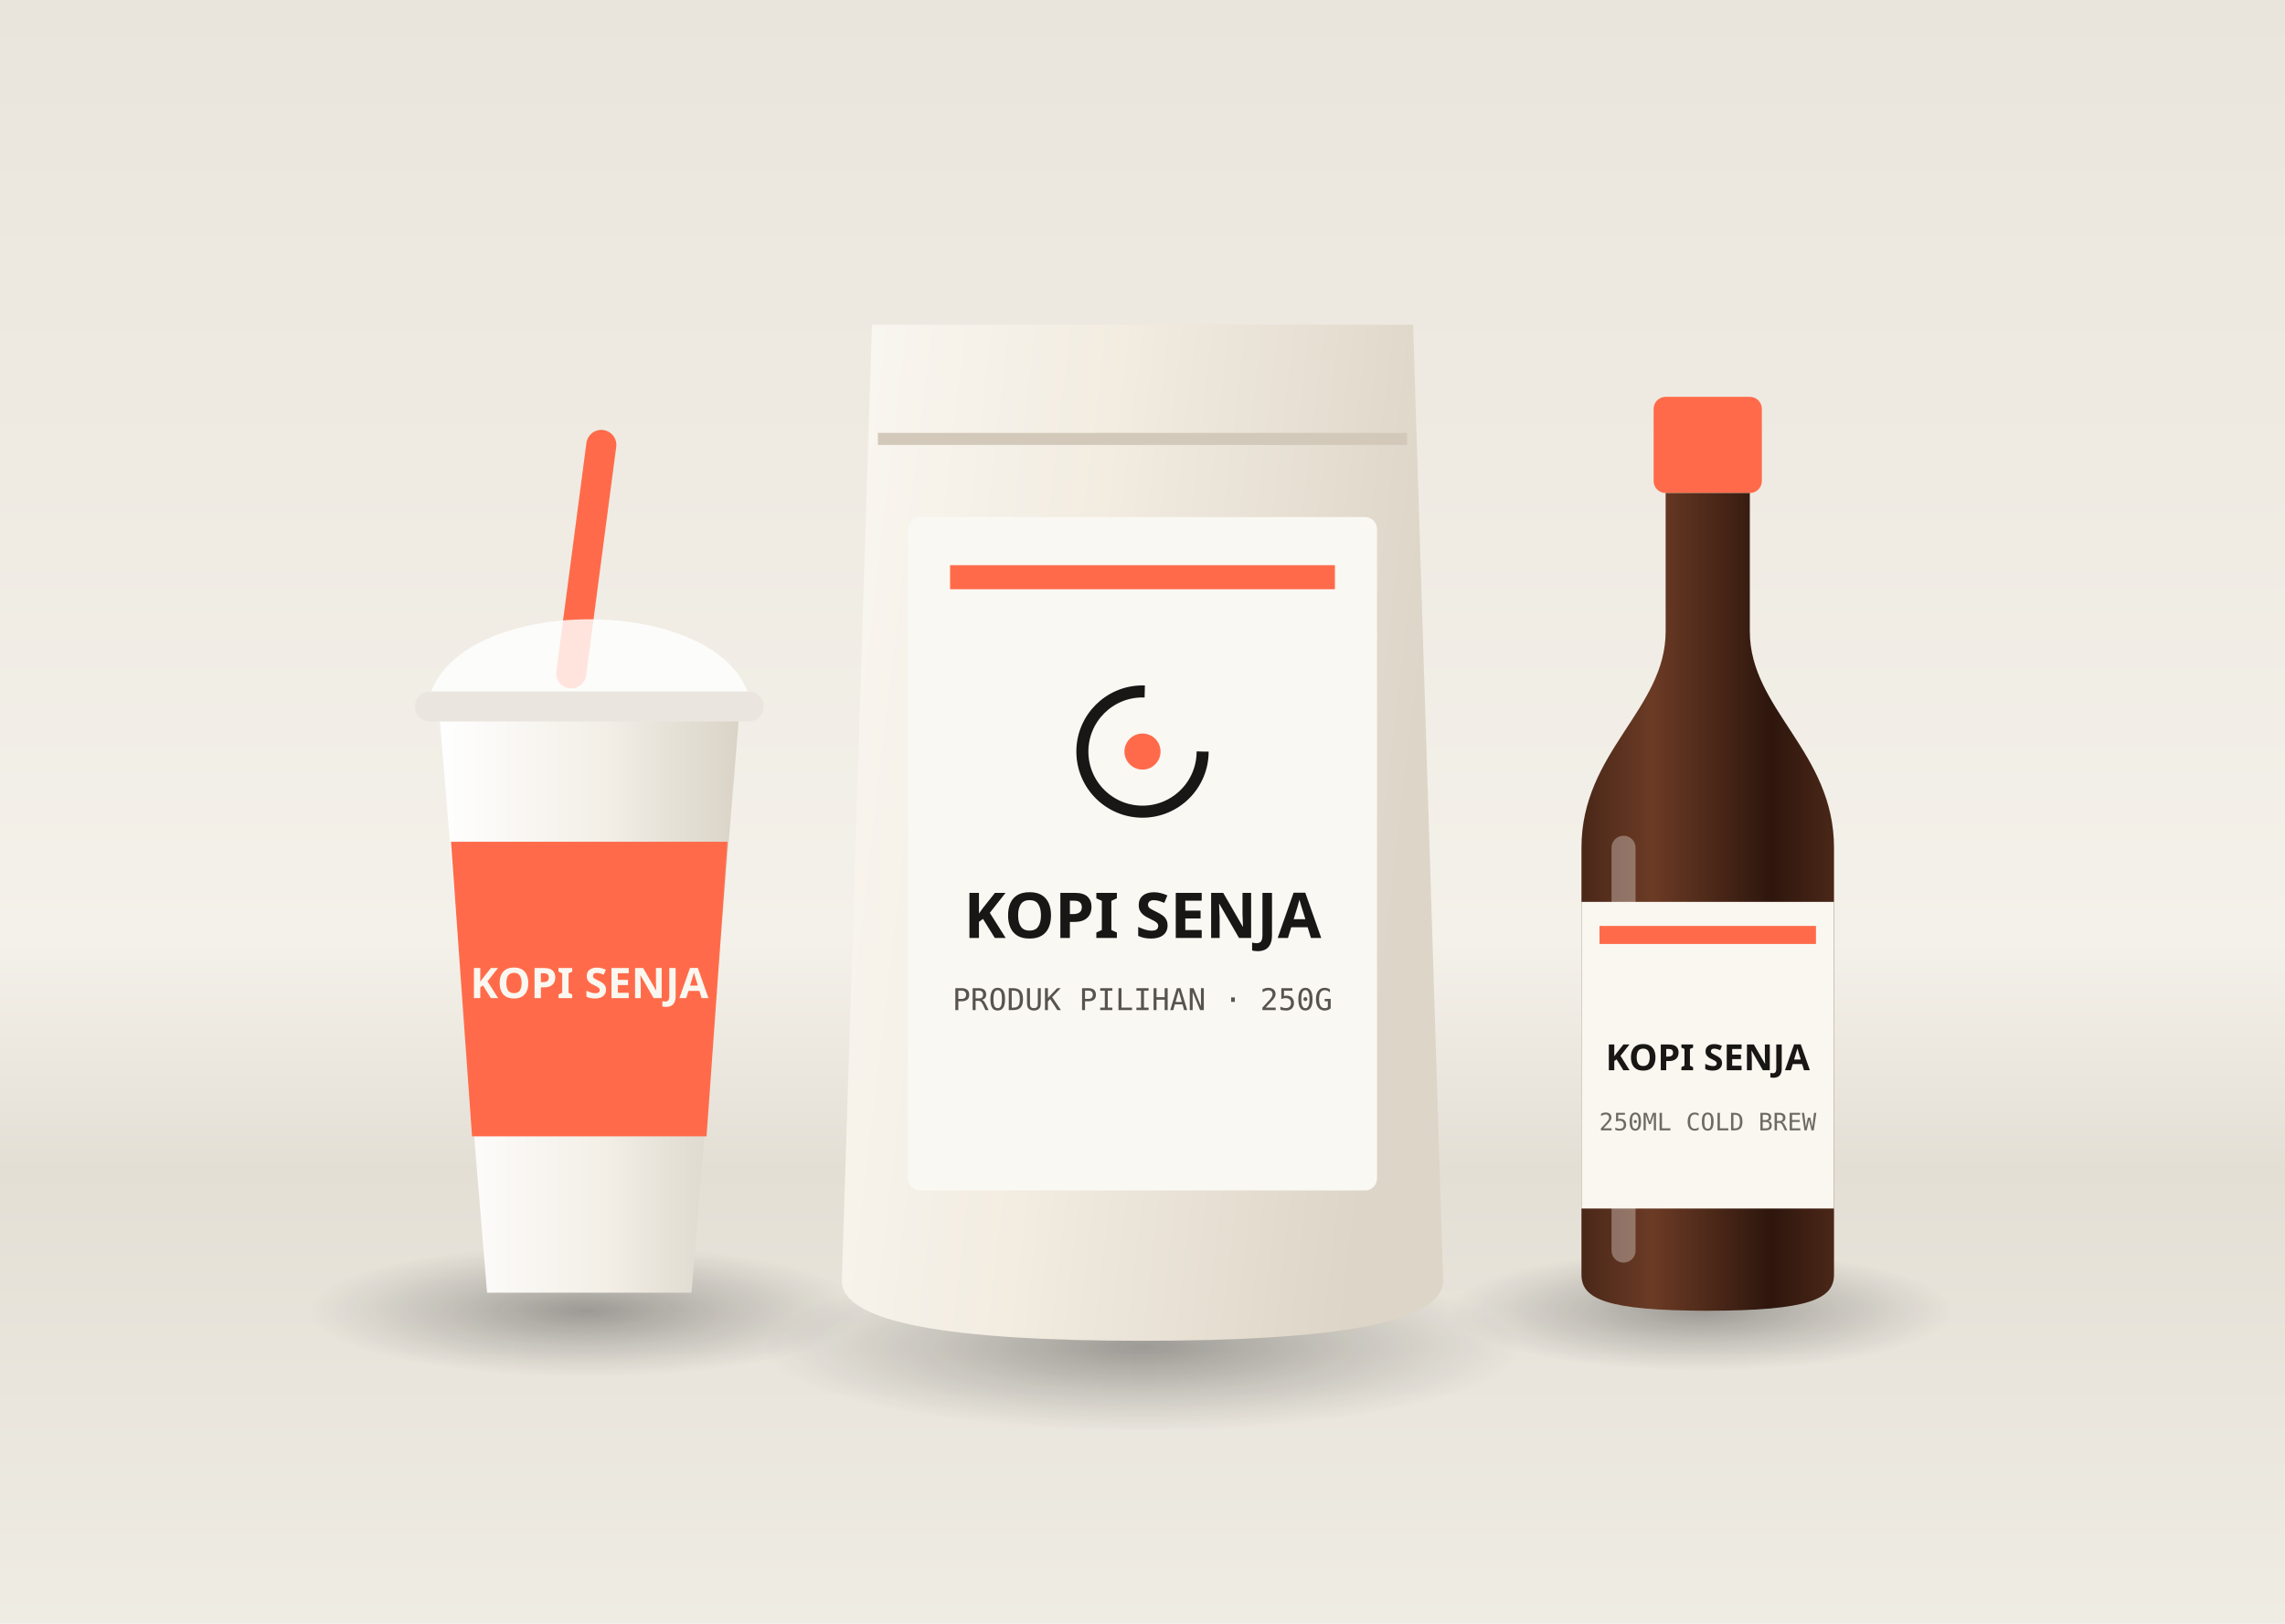
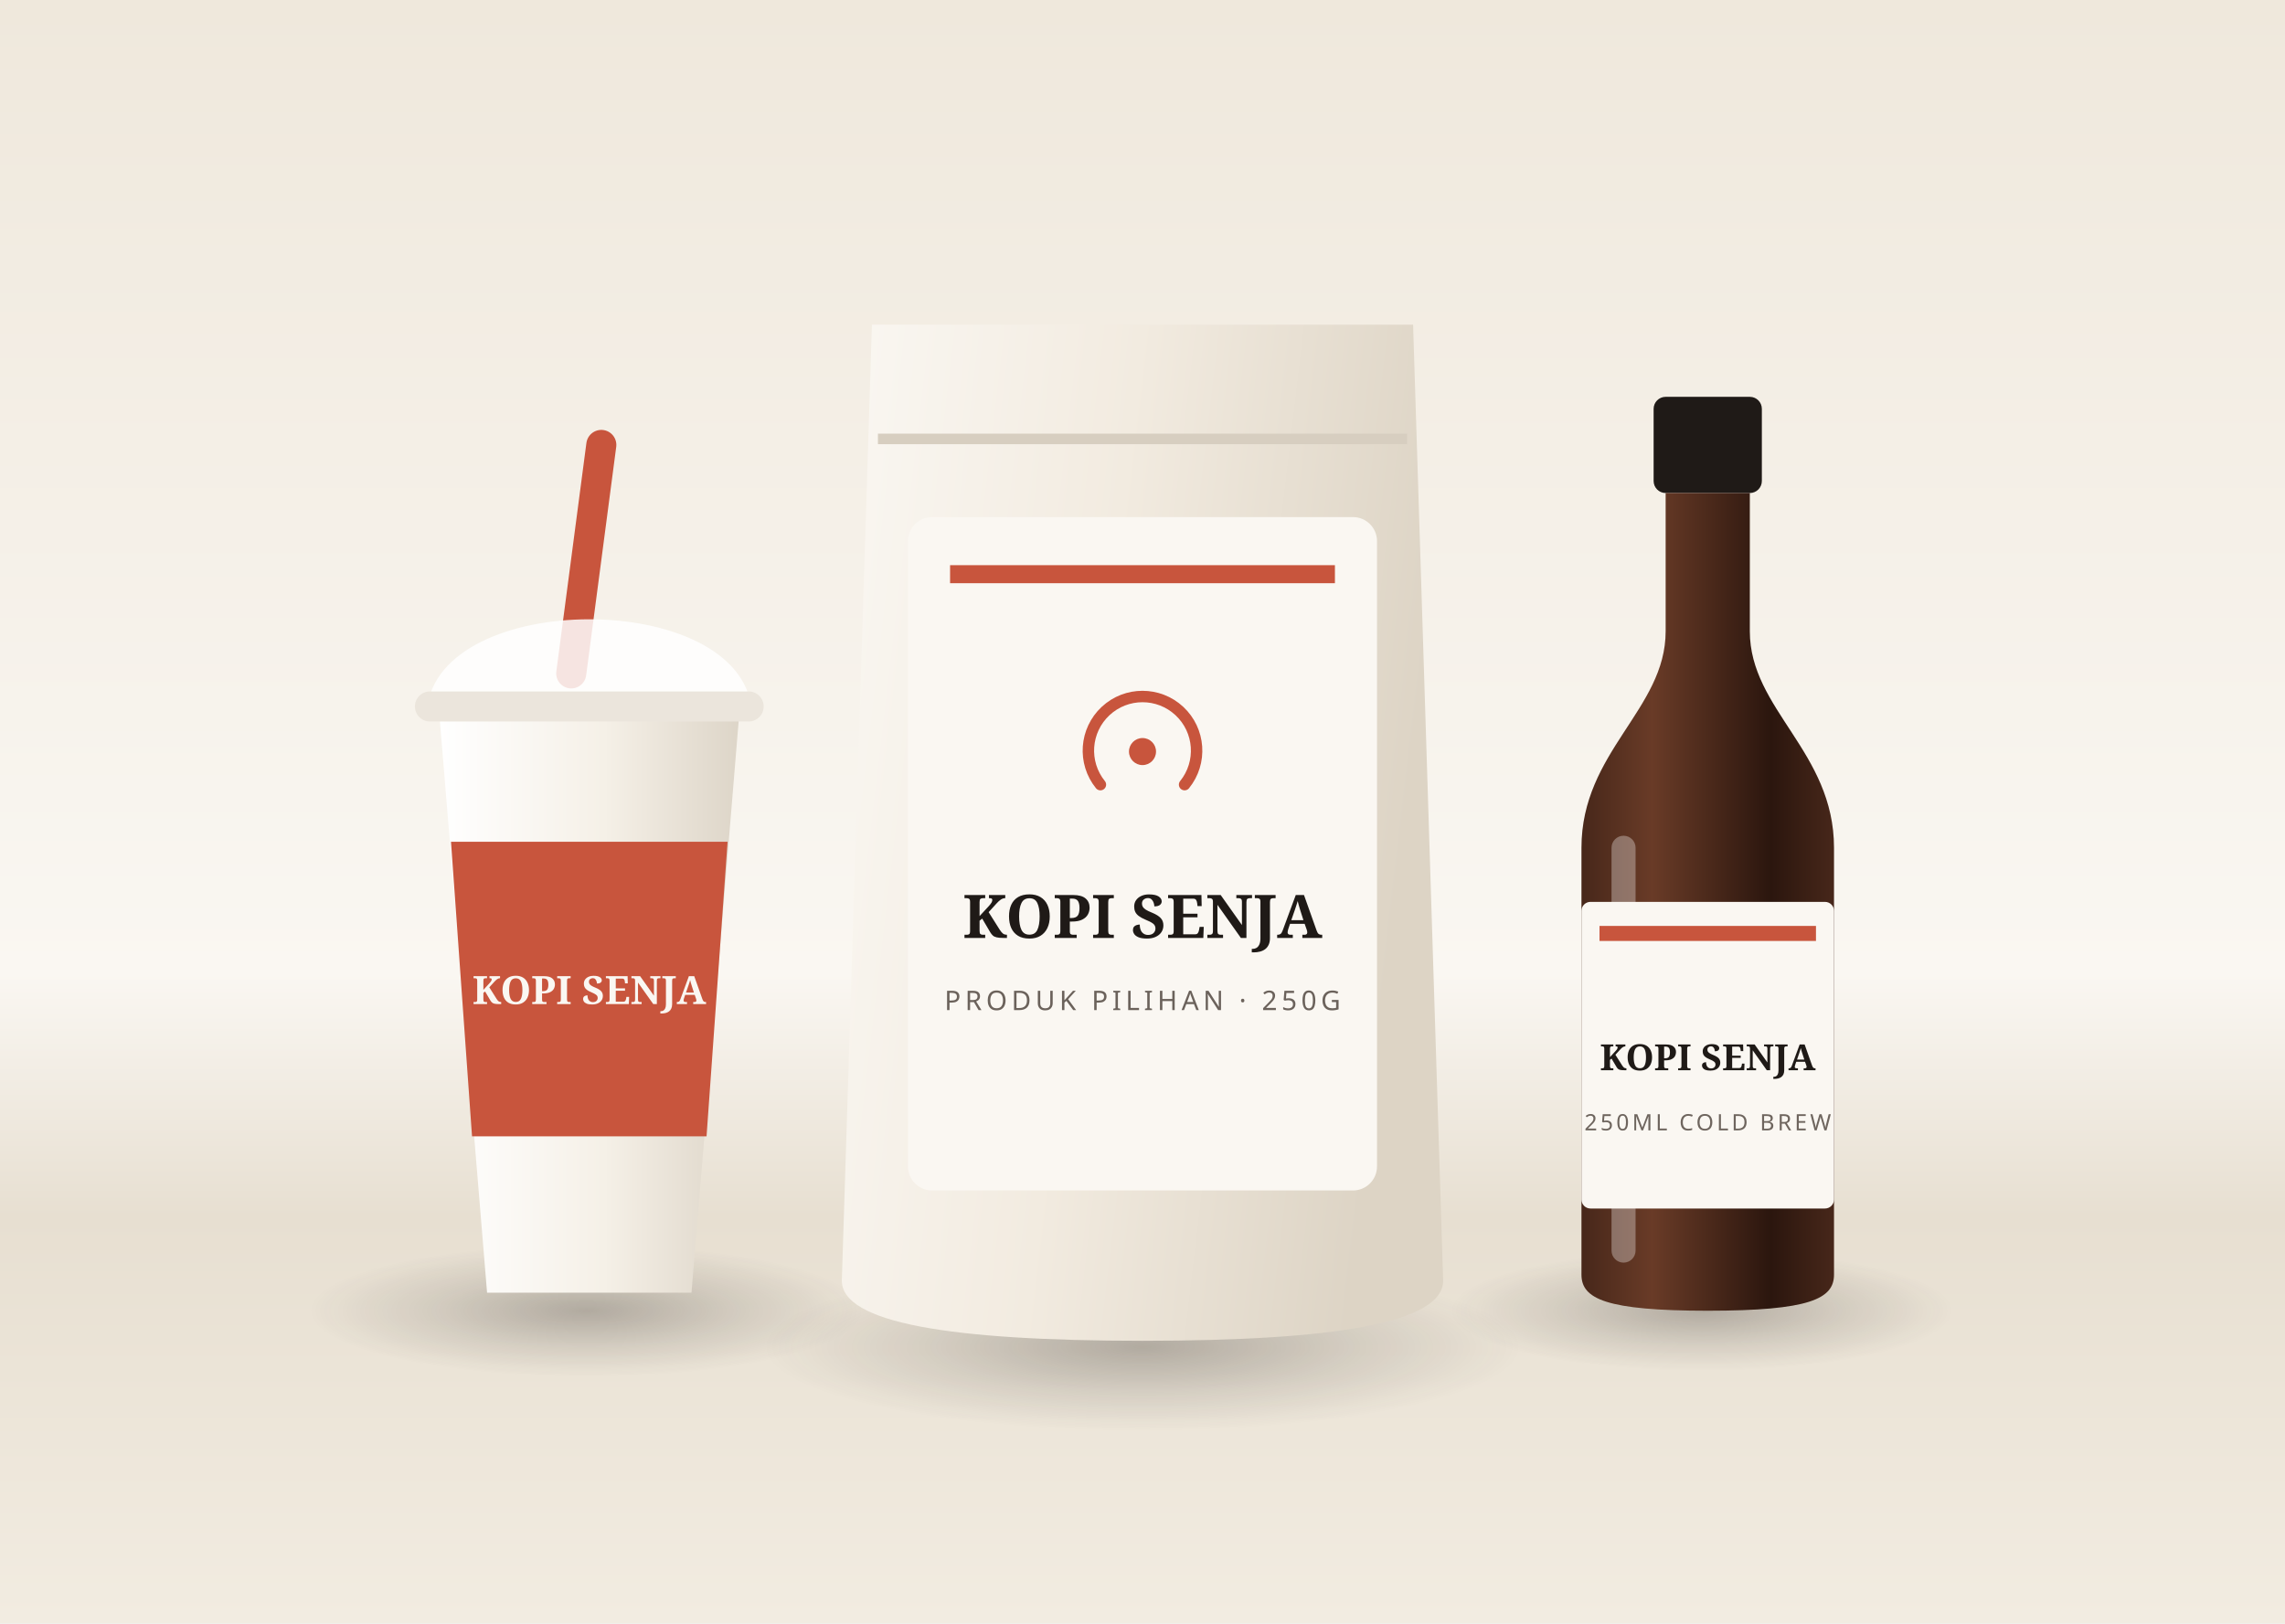
- <svg xmlns="http://www.w3.org/2000/svg" viewBox="0 0 760 540" width="760" height="540" role="img" aria-label="Foto studio kemasan produk UMKM di atas latar siklorama">
+ <svg xmlns="http://www.w3.org/2000/svg" viewBox="0 0 760 540" width="760" height="540" role="img" aria-label="Foto studio kemasan produk UMKM di atas latar siklorama hangat">
  <defs>
    <linearGradient id="cycBg" x1="0" y1="0" x2="0" y2="1">
-       <stop offset="0%" stop-color="#EAE5DC" />
-       <stop offset="58%" stop-color="#F4F1EA" />
-       <stop offset="72%" stop-color="#E4DFD5" />
-       <stop offset="100%" stop-color="#EFECE4" />
+       <stop offset="0%" stop-color="#EFE8DC" />
+       <stop offset="60%" stop-color="#FAF7F2" />
+       <stop offset="75%" stop-color="#E7DFD1" />
+       <stop offset="100%" stop-color="#F2ECE1" />
    </linearGradient>
    <radialGradient id="softShadow" cx="50%" cy="50%" r="50%">
-       <stop offset="0%" stop-color="#0B0B0F" stop-opacity="0.34" />
-       <stop offset="55%" stop-color="#0B0B0F" stop-opacity="0.14" />
-       <stop offset="100%" stop-color="#0B0B0F" stop-opacity="0" />
+       <stop offset="0%" stop-color="#1F1A17" stop-opacity="0.28" />
+       <stop offset="55%" stop-color="#1F1A17" stop-opacity="0.11" />
+       <stop offset="100%" stop-color="#1F1A17" stop-opacity="0" />
    </radialGradient>
    <linearGradient id="pouchBody" x1="0" y1="0" x2="1" y2="0.2">
-       <stop offset="0%" stop-color="#FAF7F1" />
-       <stop offset="45%" stop-color="#F2ECE1" />
-       <stop offset="100%" stop-color="#DDD5C7" />
+       <stop offset="0%" stop-color="#FAF7F2" />
+       <stop offset="48%" stop-color="#F2EBE0" />
+       <stop offset="100%" stop-color="#DDD4C5" />
    </linearGradient>
    <linearGradient id="cupBody" x1="0" y1="0" x2="1" y2="0">
      <stop offset="0%" stop-color="#FFFFFF" />
-       <stop offset="55%" stop-color="#F3EFE7" />
-       <stop offset="100%" stop-color="#D9D3C7" />
+       <stop offset="55%" stop-color="#F5F0E7" />
+       <stop offset="100%" stop-color="#DDD5C8" />
    </linearGradient>
    <linearGradient id="bottleGlass" x1="0" y1="0" x2="1" y2="0">
-       <stop offset="0%" stop-color="#4A2718" />
-       <stop offset="28%" stop-color="#6B3B25" />
-       <stop offset="75%" stop-color="#2E160D" />
-       <stop offset="100%" stop-color="#4A2718" />
+       <stop offset="0%" stop-color="#47271A" />
+       <stop offset="28%" stop-color="#693B27" />
+       <stop offset="75%" stop-color="#2B160E" />
+       <stop offset="100%" stop-color="#47271A" />
    </linearGradient>
  </defs>
  <rect width="760" height="540" fill="url(#cycBg)" />
  <ellipse cx="195" cy="436" rx="92" ry="22" fill="url(#softShadow)" />
  <ellipse cx="380" cy="448" rx="126" ry="28" fill="url(#softShadow)" />
  <ellipse cx="566" cy="436" rx="84" ry="20" fill="url(#softShadow)" />
  <g transform="translate(132, 182)">
-     <line x1="68" y1="-34" x2="58" y2="42" stroke="#FF6B4A" stroke-width="10" stroke-linecap="round" />
+     <line x1="68" y1="-34" x2="58" y2="42" stroke="#C8553D" stroke-width="10" stroke-linecap="round" />
    <polygon points="14,54 114,54 98,248 30,248" fill="url(#cupBody)" />
-     <polygon points="18,98 110,98 103,196 25,196" fill="#FF6B4A" />
-     <text x="64" y="150" text-anchor="middle" font-family="sans-serif" font-size="14" font-weight="700" fill="#FAF7F0">KOPI SENJA</text>
-     <path d="M10,54 C14,14 114,14 118,54 Z" fill="#FFFFFF" fill-opacity="0.82" />
-     <rect x="6" y="48" width="116" height="10" rx="5" fill="#EAE6DF" />
+     <polygon points="18,98 110,98 103,196 25,196" fill="#C8553D" />
+     <text x="64" y="152" text-anchor="middle" font-family="Georgia, serif" font-size="13" font-weight="700" fill="#FAF7F2">KOPI SENJA</text>
+     <path d="M10,54 C14,14 114,14 118,54 Z" fill="#FFFFFF" fill-opacity="0.84" />
+     <rect x="6" y="48" width="116" height="10" rx="5" fill="#EBE5DC" />
  </g>
  <g transform="translate(514, 132)">
-     <rect x="36" y="0" width="36" height="32" rx="4" fill="#FF6B4A" />
+     <rect x="36" y="0" width="36" height="32" rx="4" fill="#1F1A17" />
    <path d="M40,32 L40,78 C40,104 12,118 12,150 L12,292 C12,300 20,304 54,304 C88,304 96,300 96,292 L96,150 C96,118 68,104 68,78 L68,32 Z" fill="url(#bottleGlass)" />
    <rect x="22" y="146" width="8" height="142" rx="4" fill="#FFFFFF" fill-opacity="0.32" />
-     <rect x="12" y="168" width="84" height="102" fill="#FAF7F0" />
-     <rect x="18" y="176" width="72" height="6" fill="#FF6B4A" />
-     <text x="54" y="224" text-anchor="middle" font-family="sans-serif" font-size="12" font-weight="700" fill="#181715">KOPI SENJA</text>
-     <text x="54" y="244" text-anchor="middle" font-family="monospace" font-size="8" fill="#6E6A63">250ML COLD BREW</text>
+     <rect x="12" y="168" width="84" height="102" rx="3" fill="#FAF7F2" />
+     <rect x="18" y="176" width="72" height="5" fill="#C8553D" />
+     <text x="54" y="224" text-anchor="middle" font-family="Georgia, serif" font-size="12" font-weight="700" fill="#1F1A17">KOPI SENJA</text>
+     <text x="54" y="244" text-anchor="middle" font-family="sans-serif" font-size="7.5" letter-spacing="1" fill="#6E655E">250ML COLD BREW</text>
  </g>
  <g transform="translate(274, 108)">
    <path d="M16,0 L196,0 L206,318 C206,332 170,338 106,338 C42,338 6,332 6,318 Z" fill="url(#pouchBody)" />
-     <line x1="18" y1="38" x2="194" y2="38" stroke="#D2C9BA" stroke-width="4" />
-     <rect x="28" y="64" width="156" height="224" rx="4" fill="#FAF8F3" />
-     <rect x="42" y="80" width="128" height="8" fill="#FF6B4A" />
-     <circle cx="106" cy="142" r="20" fill="none" stroke="#181715" stroke-width="4" stroke-dasharray="95 35" />
-     <circle cx="106" cy="142" r="6" fill="#FF6B4A" />
-     <text x="106" y="204" text-anchor="middle" font-family="sans-serif" font-size="21" font-weight="700" fill="#181715">KOPI SENJA</text>
-     <text x="106" y="228" text-anchor="middle" font-family="monospace" font-size="10" fill="#57534E">PRODUK PILIHAN · 250G</text>
+     <line x1="18" y1="38" x2="194" y2="38" stroke="#D7CEC0" stroke-width="3.5" />
+     <rect x="28" y="64" width="156" height="224" rx="8" fill="#FAF7F2" />
+     <rect x="42" y="80" width="128" height="6" fill="#C8553D" />
+     <path d="M92 153 A18 18 0 1 1 120 153" fill="none" stroke="#C8553D" stroke-width="3.8" stroke-linecap="round" />
+     <circle cx="106" cy="142" r="4.5" fill="#C8553D" />
+     <text x="106" y="204" text-anchor="middle" font-family="Georgia, serif" font-size="20" font-weight="700" fill="#1F1A17">KOPI SENJA</text>
+     <text x="106" y="228" text-anchor="middle" font-family="sans-serif" font-size="9" letter-spacing="1.4" fill="#6B625B">PRODUK PILIHAN · 250G</text>
  </g>
</svg>
